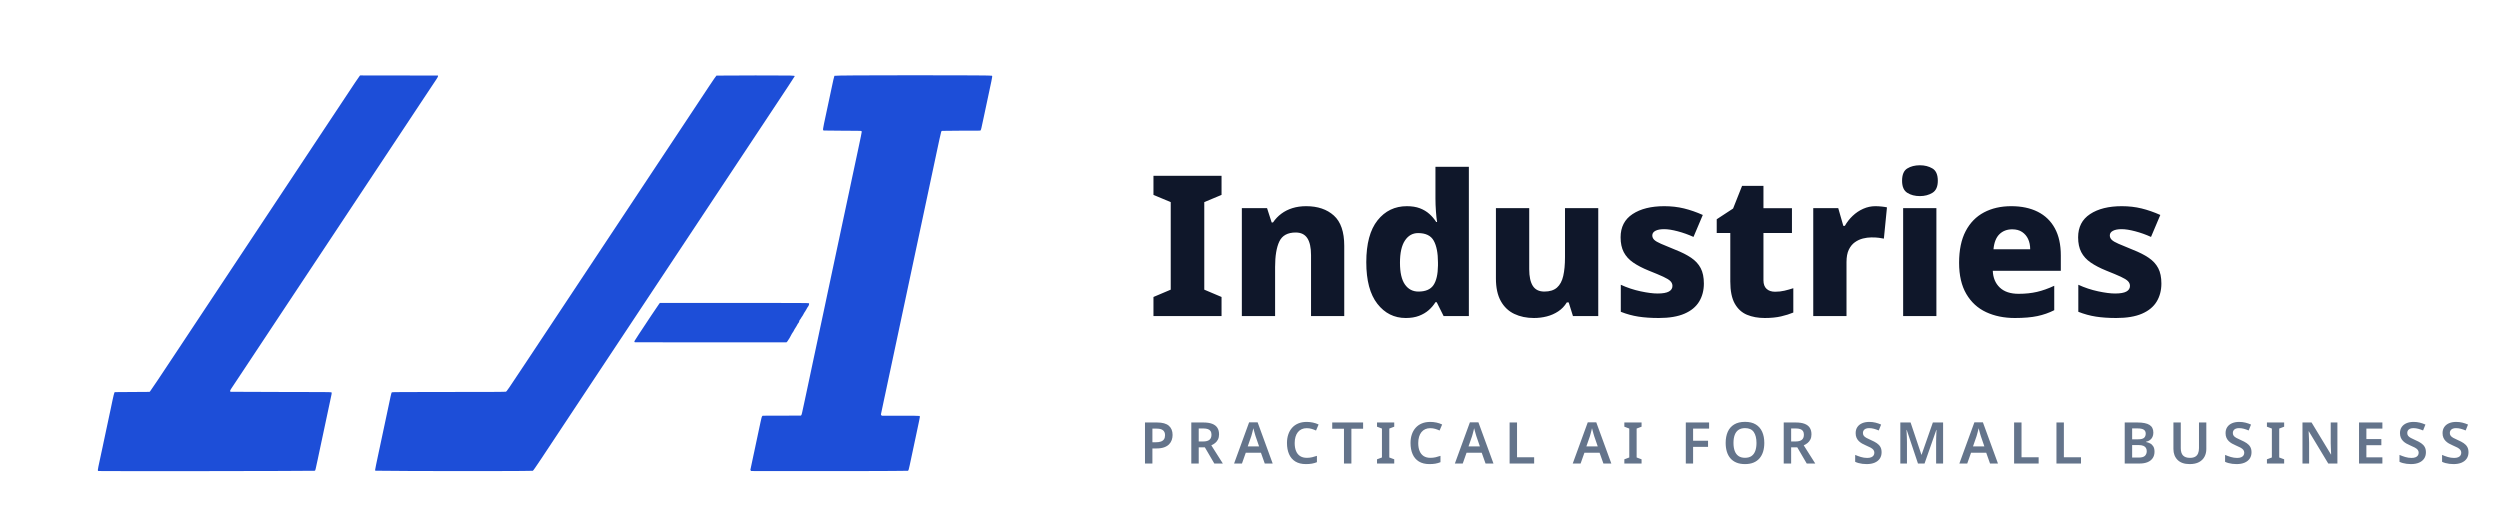
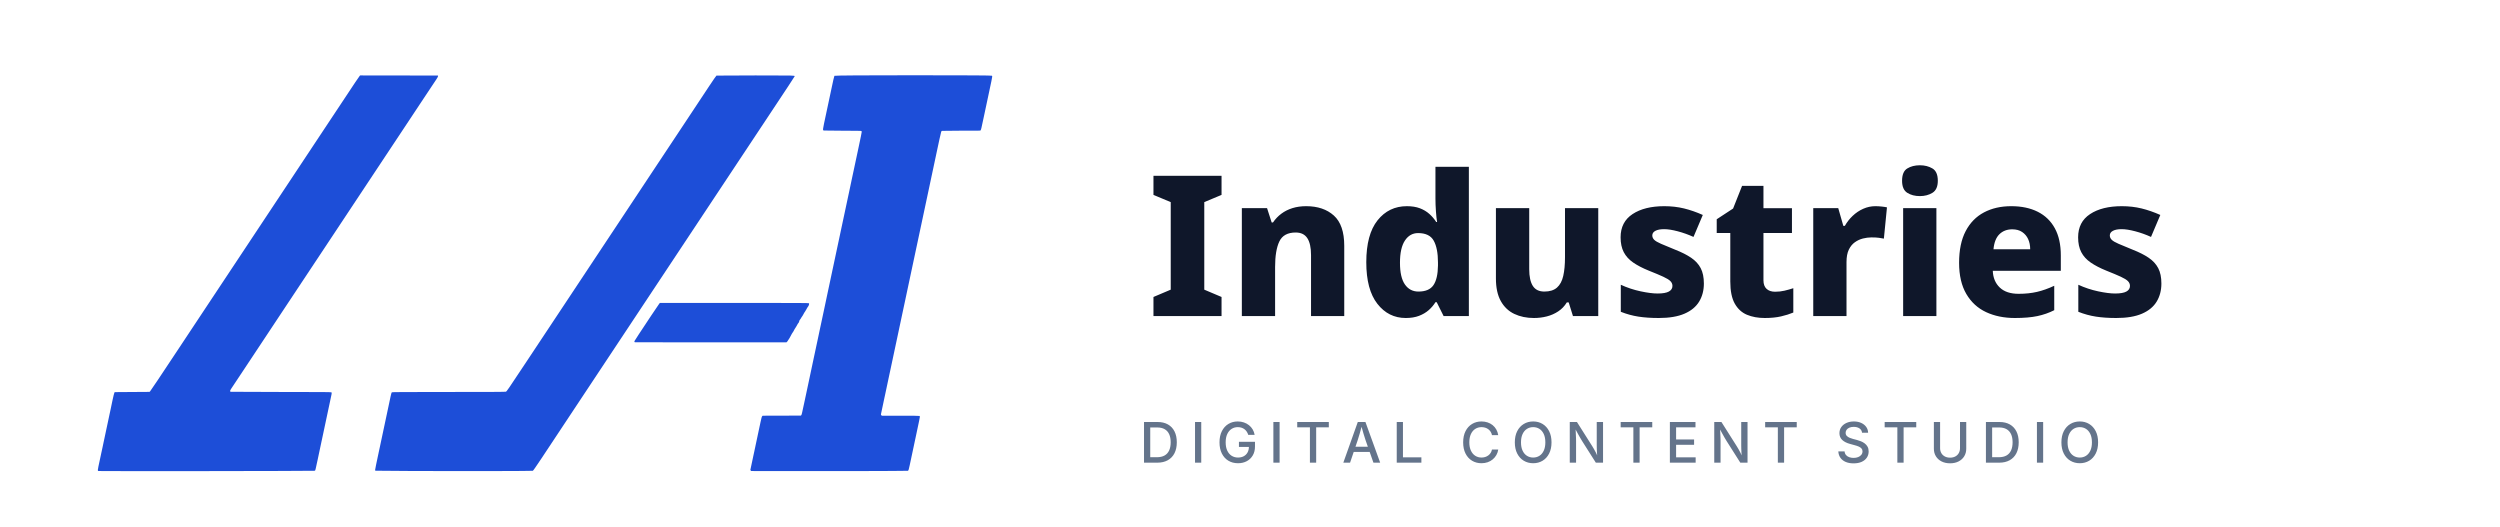
<svg xmlns="http://www.w3.org/2000/svg" viewBox="0 0 10438 2200" width="1305" height="275">
  <path fill="#1d4ed8" transform="translate(-495.5,-36)" d="M905.2,2003.0C902.3,2001.8 902.3,1998.8 905.5,1984.1C908.0,1972.6 909.9,1964.0 914.0,1944.5C915.1,1939.0 916.5,1932.6 917.0,1930.3C917.6,1928.0 919.8,1917.4 922.1,1906.8C924.3,1896.2 927.2,1882.3 928.6,1876.0C930.0,1869.7 931.5,1862.5 932.0,1860.0C932.5,1857.5 934.1,1850.1 935.5,1843.5C936.9,1836.9 940.7,1818.9 944.0,1803.5C947.3,1788.1 951.1,1770.1 952.5,1763.5C953.9,1756.9 955.7,1748.6 956.5,1745.0C957.2,1741.4 960.6,1725.2 964.0,1709.0C967.4,1692.8 971.0,1678.2 971.9,1676.5L973.6,1673.5L1046.2,1673.0L1118.8,1672.5L1121.1,1670.5C1123.1,1668.7 1162.7,1609.5 1239.5,1493.5C1252.2,1474.2 1277.4,1436.2 1295.5,1409.0C1313.5,1381.8 1340.1,1341.7 1354.5,1320.0C1368.9,1298.3 1398.6,1253.5 1420.5,1220.5C1458.5,1163.3 1484.9,1123.4 1543.5,1035.0C1586.3,970.5 1628.2,907.2 1669.5,845.0C1690.9,812.8 1720.1,768.7 1734.5,747.0C1748.9,725.3 1774.1,687.2 1790.5,662.5C1806.9,637.8 1831.2,601.1 1844.5,581.0C1857.8,560.9 1889.3,513.5 1914.5,475.5C1939.7,437.6 1968.1,394.8 1977.5,380.5C1987.0,366.2 1995.6,353.7 1996.7,352.7L1998.7,351.0L2161.1,351.2L2323.5,351.5L2323.8,353.8C2324.0,355.2 2321.8,359.6 2317.4,366.3C2313.7,371.9 2288.8,409.4 2262.1,449.5C2235.5,489.6 2205.0,535.5 2194.5,551.5C2183.9,567.5 2157.8,606.8 2136.5,639.0C2115.2,671.2 2088.2,711.9 2076.5,729.5C2064.9,747.1 2037.4,788.5 2015.5,821.5C1993.6,854.5 1962.8,900.9 1947.2,924.5C1931.5,948.1 1904.9,988.2 1888.2,1013.5C1871.4,1038.8 1846.3,1076.6 1832.5,1097.5C1818.7,1118.4 1788.5,1163.8 1765.5,1198.5C1742.5,1233.2 1712.3,1278.6 1698.5,1299.5C1684.7,1320.4 1659.0,1359.1 1641.5,1385.5C1624.0,1411.9 1600.1,1447.9 1588.5,1465.5C1576.9,1483.1 1544.6,1531.7 1516.9,1573.5C1489.1,1615.3 1463.8,1653.4 1460.6,1658.3C1454.4,1667.8 1453.8,1670.9 1458.0,1672.1C1459.4,1672.5 1554.4,1672.8 1669.1,1672.9C1856.5,1673.0 1877.9,1673.2 1879.0,1674.6C1880.5,1676.3 1880.0,1679.7 1872.0,1716.0C1870.9,1721.2 1867.3,1738.1 1864.0,1753.5C1860.7,1768.9 1856.9,1786.9 1855.5,1793.5C1854.1,1800.1 1852.5,1807.5 1852.0,1810.0C1851.5,1812.5 1850.0,1819.7 1848.6,1826.0C1847.3,1832.3 1843.7,1849.2 1840.6,1863.5C1837.6,1877.8 1833.9,1894.9 1832.5,1901.5C1831.1,1908.1 1826.1,1931.5 1821.5,1953.5C1811.7,1999.9 1811.5,2000.7 1809.2,2001.9C1806.9,2003.1 908.2,2004.2 905.2,2003.0ZM2227.5,2003.0C2137.3,2002.7 2062.9,2002.1 2062.2,2001.7C2061.6,2001.2 2061.0,1999.7 2061.0,1998.3C2061.0,1996.1 2066.2,1970.6 2076.5,1922.5C2077.9,1915.9 2079.7,1907.6 2080.5,1904.0C2081.2,1900.4 2084.6,1884.5 2088.0,1868.5C2094.2,1839.2 2094.9,1836.0 2099.5,1814.5C2100.9,1807.9 2104.7,1789.9 2108.0,1774.5C2111.3,1759.1 2115.1,1741.1 2116.5,1734.5C2120.6,1715.3 2121.6,1710.5 2125.4,1692.5C2127.9,1681.0 2129.6,1675.1 2130.7,1674.2C2132.0,1673.3 2181.1,1673.0 2367.9,1672.9C2547.7,1672.9 2604.3,1672.6 2607.0,1671.7C2610.8,1670.4 2612.6,1667.7 2698.6,1538.0C2717.4,1509.7 2753.8,1454.8 2779.5,1416.0C2805.3,1377.2 2836.8,1329.8 2849.5,1310.5C2903.2,1229.5 2946.8,1163.6 3034.5,1031.5C3068.5,980.3 3089.9,948.0 3151.2,855.5C3165.7,833.5 3193.3,791.9 3212.5,763.0C3304.2,624.8 3319.9,601.1 3341.5,568.5C3354.2,549.2 3379.4,511.2 3397.5,484.0C3415.6,456.8 3442.6,416.0 3457.5,393.4C3472.5,370.8 3485.5,352.0 3486.5,351.7C3487.4,351.3 3560.7,351.0 3649.4,351.0C3814.4,351.0 3813.0,351.0 3813.0,354.6C3813.0,355.2 3801.7,372.8 3787.8,393.6C3774.0,414.5 3754.5,443.9 3744.5,459.0C3734.5,474.1 3709.3,512.1 3688.5,543.5C3667.7,574.9 3638.0,619.6 3622.5,643.0C3607.0,666.4 3577.8,710.5 3557.5,741.0C3537.2,771.5 3509.8,812.9 3496.5,833.0C3470.5,872.2 3429.6,933.9 3375.5,1015.5C3335.1,1076.3 3289.1,1145.8 3250.5,1204.0C3193.1,1290.6 3164.5,1333.8 3130.5,1385.0C3048.7,1508.3 3023.3,1546.6 2999.5,1582.5C2958.4,1644.5 2917.6,1706.0 2879.5,1763.5C2840.7,1821.9 2805.8,1874.6 2754.7,1951.8C2731.5,1986.7 2721.3,2001.3 2719.6,2002.0C2716.5,2003.1 2453.0,2003.7 2227.5,2003.0ZM3712.3,2003.3L3631.0,2003.0L3629.5,2000.7L3628.0,1998.4L3633.0,1974.9C3635.7,1962.0 3639.1,1946.1 3640.5,1939.5C3641.9,1932.9 3643.7,1924.6 3644.5,1921.0C3645.2,1917.4 3648.6,1901.7 3651.9,1886.0C3655.2,1870.3 3659.1,1852.1 3660.5,1845.5C3664.6,1826.5 3665.6,1821.9 3670.5,1798.5C3674.0,1782.0 3675.7,1775.9 3677.2,1774.3L3679.3,1772.0L3759.1,1771.8L3838.9,1771.5L3840.6,1769.8C3842.2,1768.2 3843.8,1761.8 3851.4,1725.5C3852.3,1721.7 3854.1,1713.1 3855.5,1706.5C3856.9,1699.9 3859.9,1686.0 3862.1,1675.5C3864.3,1665.0 3867.2,1651.3 3868.6,1645.0C3870.0,1638.7 3871.5,1631.5 3872.0,1629.0C3872.5,1626.5 3874.1,1619.1 3875.5,1612.5C3878.9,1596.5 3889.8,1545.3 3891.6,1536.5C3892.4,1532.7 3893.7,1526.6 3894.5,1523.0C3895.8,1517.3 3900.7,1494.2 3908.6,1457.0C3910.0,1450.7 3911.7,1442.3 3912.5,1438.5C3913.3,1434.7 3915.1,1426.1 3916.5,1419.5C3920.0,1403.0 3921.2,1397.4 3925.9,1375.5C3928.1,1365.0 3931.1,1351.1 3932.5,1344.5C3933.9,1337.9 3935.9,1328.5 3937.0,1323.5C3938.0,1318.5 3941.4,1302.6 3944.5,1288.0C3947.6,1273.4 3951.0,1257.5 3952.0,1252.5C3953.1,1247.5 3955.1,1238.1 3956.5,1231.5C3959.9,1215.8 3969.6,1170.0 3972.0,1158.5C3973.1,1153.5 3975.1,1144.1 3976.5,1137.5C3979.9,1121.8 3989.6,1076.0 3992.0,1064.5C3993.1,1059.5 3995.1,1050.1 3996.5,1043.5C3999.9,1027.8 4009.6,982.0 4012.0,970.5C4013.1,965.5 4015.1,956.1 4016.5,949.5C4017.9,942.9 4022.4,921.8 4026.5,902.5C4033.1,871.3 4035.4,860.5 4040.5,837.0C4044.1,820.1 4050.3,790.6 4052.0,782.5C4053.1,777.5 4055.1,768.1 4056.5,761.5C4057.9,754.9 4061.6,737.8 4064.6,723.5C4067.7,709.2 4071.3,692.3 4072.6,686.0C4074.0,679.7 4075.5,672.5 4076.0,670.0C4076.5,667.5 4078.1,660.1 4079.5,653.5C4088.2,612.8 4093.0,589.5 4093.0,587.1C4093.0,585.6 4092.5,583.9 4091.8,583.2C4090.9,582.3 4072.2,582.0 4014.6,581.9C3972.7,581.8 3937.2,581.5 3935.6,581.1C3929.3,579.8 3928.9,583.5 3944.8,509.0C3946.0,503.8 3950.3,483.5 3954.4,464.0C3958.5,444.5 3963.1,423.1 3964.5,416.5C3965.9,409.9 3967.5,402.5 3968.0,400.0C3971.8,380.7 3978.2,353.4 3979.0,352.6C3980.5,351.1 4107.9,350.3 4309.0,350.3C4543.8,350.4 4635.2,350.9 4636.7,352.2C4637.4,352.8 4638.0,354.5 4638.0,356.1C4638.0,358.6 4633.4,381.4 4624.5,422.5C4623.1,429.1 4618.6,450.2 4614.5,469.5C4610.4,488.8 4605.9,509.9 4604.5,516.5C4603.1,523.1 4601.1,532.5 4600.0,537.5C4593.1,570.6 4591.5,577.4 4589.9,579.4L4588.2,581.5L4509.3,581.7C4466.0,581.9 4429.6,582.2 4428.4,582.5C4427.3,582.7 4425.8,584.2 4425.1,585.6C4424.5,587.1 4421.2,600.9 4417.9,616.4C4414.7,631.9 4411.6,646.3 4411.0,648.5C4410.5,650.7 4406.7,668.5 4402.6,688.0C4398.5,707.5 4393.9,728.9 4392.5,735.5C4391.1,742.1 4386.6,763.2 4382.5,782.5C4378.4,801.8 4373.8,823.8 4372.1,831.5C4370.5,839.2 4365.9,860.6 4362.0,879.0C4358.1,897.4 4353.6,918.6 4352.0,926.0C4350.4,933.4 4345.9,954.6 4342.0,973.0C4338.1,991.4 4333.6,1012.6 4332.0,1020.0C4330.4,1027.4 4325.9,1048.6 4322.0,1067.0C4318.1,1085.4 4313.6,1106.6 4312.0,1114.0C4310.4,1121.4 4305.9,1142.6 4302.0,1161.0C4298.1,1179.4 4293.6,1200.6 4292.0,1208.0C4289.3,1220.7 4277.1,1277.8 4273.0,1297.5C4271.9,1302.5 4269.9,1311.9 4268.5,1318.5C4267.1,1325.1 4263.5,1342.0 4260.5,1356.0C4257.5,1370.0 4253.7,1388.0 4252.0,1396.0C4250.3,1404.0 4245.6,1426.2 4241.5,1445.5C4237.4,1464.8 4232.9,1485.9 4231.5,1492.5C4230.1,1499.1 4225.6,1520.2 4221.5,1539.5C4217.4,1558.8 4212.9,1579.9 4211.5,1586.5C4210.1,1593.1 4208.3,1601.4 4207.5,1605.0C4206.8,1608.6 4203.4,1624.3 4200.1,1640.0C4196.8,1655.7 4192.9,1673.9 4191.5,1680.5C4190.1,1687.1 4188.3,1695.4 4187.5,1699.0C4186.8,1702.6 4183.4,1718.5 4180.0,1734.5C4176.7,1750.5 4173.7,1764.5 4173.4,1765.7C4173.0,1767.1 4173.6,1768.6 4174.9,1769.9L4177.0,1772.0L4254.6,1772.0C4306.1,1772.0 4332.8,1772.3 4334.1,1773.0C4335.1,1773.6 4336.0,1775.1 4336.0,1776.4C4336.0,1778.3 4331.5,1800.4 4320.0,1854.0C4318.4,1861.4 4313.9,1882.6 4310.0,1901.0C4306.1,1919.4 4301.5,1940.8 4299.9,1948.5C4298.2,1956.2 4295.3,1969.9 4293.4,1979.0C4289.5,1997.5 4288.5,2000.7 4285.9,2002.0C4284.0,2003.0 3866.7,2004.0 3712.3,2003.3ZM3146.0,1465.3C3143.7,1464.4 3143.1,1462.9 3144.1,1460.3C3144.6,1458.9 3152.8,1446.1 3162.4,1431.7C3171.9,1417.3 3194.4,1383.2 3212.5,1356.0C3230.5,1328.8 3246.4,1305.3 3247.8,1303.8L3250.4,1301.0L3561.1,1301.0C3828.8,1301.0 3871.9,1301.2 3872.9,1302.4C3874.6,1304.5 3871.9,1313.3 3868.2,1317.4C3866.7,1319.2 3863.9,1323.7 3862.1,1327.6C3860.2,1331.4 3857.5,1335.9 3856.1,1337.6C3854.6,1339.2 3851.9,1343.7 3850.0,1347.6C3848.2,1351.4 3845.2,1356.3 3843.4,1358.4C3841.5,1360.6 3840.0,1362.9 3840.0,1363.6C3840.0,1364.4 3838.7,1366.4 3837.1,1368.2C3833.6,1372.3 3832.4,1374.6 3831.6,1379.1C3831.3,1381.1 3829.9,1383.7 3828.6,1384.9C3827.3,1386.1 3824.5,1390.6 3822.5,1394.8C3820.4,1399.0 3817.5,1403.9 3816.0,1405.6C3814.6,1407.2 3811.9,1411.7 3810.1,1415.6C3808.3,1419.4 3805.7,1423.6 3804.4,1425.0C3803.2,1426.4 3799.5,1432.7 3796.4,1439.0C3793.2,1445.3 3789.2,1452.3 3787.3,1454.4C3785.5,1456.6 3784.0,1458.9 3784.0,1459.5C3784.0,1460.1 3782.8,1461.7 3781.4,1463.1L3778.8,1465.5L3463.2,1465.7C3289.6,1465.8 3146.8,1465.6 3146.0,1465.3Z" />
  <path fill="#0f172a" transform="translate(-1259,0)" d="M6359.163 1319.76H6074.877V1240.158L6146.974 1209.628V844.033L6074.877 813.882V734.28H6359.163V813.882L6287.066 844.033V1209.628L6359.163 1240.158ZM6712.497 861.028Q6784.739 861.028 6828.158 900.096Q6871.577 939.163 6871.577 1026.541V1319.76H6732.868V1065.059Q6732.868 1018.237 6717.385 994.588Q6701.902 970.939 6668.8 970.939Q6618.492 970.939 6600.653 1008.099Q6582.814 1045.259 6582.814 1115.12V1319.76H6443.932V869.228H6549.24L6568.521 929.088H6573.917Q6588.677 907.423 6609.111 892.253Q6629.546 877.083 6655.462 869.055Q6681.378 861.028 6712.497 861.028ZM7128.452 1327.96Q7056.169 1327.96 7009.884 1268.703Q6963.599 1209.446 6963.599 1094.99Q6963.599 979.239 7010.618 920.133Q7057.637 861.028 7133.159 861.028Q7164.36 861.028 7187.189 869.638Q7210.018 878.248 7226.934 893.332Q7243.851 908.415 7255.675 927.103H7259.3Q7256.536 911.261 7254.486 882.902Q7252.436 854.542 7252.436 829.286V696.56H7391.966V1319.76H7286.458L7257.66 1262.016H7252.436Q7241.26 1280.228 7224.343 1295.074Q7207.426 1309.92 7183.864 1318.94Q7160.301 1327.96 7128.452 1327.96ZM7181.39 1217.573Q7225.827 1217.573 7244.076 1190.779Q7262.325 1163.985 7262.973 1108.93V1096.458Q7262.973 1037.13 7245.306 1005.244Q7227.639 973.358 7179.922 973.358Q7145.67 973.358 7124.981 1004.465Q7104.293 1035.572 7104.293 1097.278Q7104.293 1158.508 7124.981 1188.04Q7145.67 1217.573 7181.39 1217.573ZM7932.313 869.228V1319.76H7826.632L7808.847 1262.836H7801.032Q7787.092 1285.796 7765.276 1300.232Q7743.46 1314.668 7717.544 1321.314Q7691.628 1327.96 7663.575 1327.96Q7617.573 1327.96 7581.579 1310.826Q7545.586 1293.692 7525.278 1257.137Q7504.971 1220.581 7504.971 1162.878V869.228H7644.025V1124.273Q7644.025 1170.275 7659.06 1193.924Q7674.095 1217.573 7707.272 1217.573Q7740.926 1217.573 7759.823 1201.066Q7778.72 1184.56 7786.075 1152.452Q7793.431 1120.345 7793.431 1074.04V869.228ZM8373.375 1184.149Q8373.375 1226.789 8353.674 1259.375Q8333.974 1291.962 8292.346 1309.961Q8250.719 1327.96 8184.939 1327.96Q8137.076 1327.96 8099.979 1322.199Q8062.882 1316.439 8026.45 1302.023V1189.135Q8066.293 1207.438 8109.11 1216.564Q8151.926 1225.691 8180.101 1225.691Q8212.369 1225.691 8227.252 1217.454Q8242.135 1209.217 8242.135 1193.948Q8242.135 1182.73 8233.763 1174.144Q8225.391 1165.559 8203.964 1155.678Q8182.538 1145.797 8142.964 1130.045Q8104.211 1114.292 8078.082 1096.273Q8051.952 1078.253 8038.791 1053.026Q8025.63 1027.799 8025.63 991.071Q8025.63 926.89 8075.674 893.959Q8125.719 861.028 8207.94 861.028Q8252.007 861.028 8290.42 870.437Q8328.832 879.847 8368.889 897.673L8330.038 989.406Q8297.623 974.687 8264.045 965.839Q8230.466 956.991 8207.555 956.991Q8184.004 956.991 8170.998 963.892Q8157.993 970.792 8157.993 983.084Q8157.993 993.351 8165.738 1001.203Q8173.483 1009.054 8194.282 1018.029Q8215.081 1027.004 8253.662 1042.757Q8293.539 1058.337 8320.144 1076.356Q8346.749 1094.375 8360.062 1119.689Q8373.375 1145.002 8373.375 1184.149ZM8670.555 1218.27Q8691.433 1218.27 8709.725 1213.981Q8728.018 1209.692 8746.878 1203.573V1305.189Q8724.549 1314.525 8695.628 1321.242Q8666.707 1327.96 8627.726 1327.96Q8585.654 1327.96 8553.327 1314.462Q8521 1300.963 8502.361 1267.816Q8483.722 1234.669 8483.722 1175.377V972.962H8427.015V915.626L8495.391 870.842L8532.921 776.163H8622.174V869.391H8741.201V972.962H8622.174V1170.458Q8622.174 1194.364 8635.231 1206.317Q8648.288 1218.27 8670.555 1218.27ZM9089.546 861.028Q9102.494 861.028 9116.52 862.582Q9130.546 864.135 9137.967 865.948L9125.06 996.498Q9116.344 994.686 9104.281 993.046Q9092.219 991.406 9072.966 991.406Q9055.967 991.406 9037.865 995.912Q9019.764 1000.418 9003.991 1011.591Q8988.218 1022.763 8978.616 1042.698Q8969.014 1062.632 8969.014 1094.309V1319.76H8830.132V869.228H8934.517L8955.673 943.11H8962.191Q8974.836 920.453 8994.516 901.659Q9014.196 882.864 9038.644 871.946Q9063.093 861.028 9089.546 861.028ZM9344.401 869.228V1319.76H9205.52V869.228ZM9275.457 690.157Q9305.46 690.157 9327.887 703.494Q9350.314 716.831 9350.314 754.862Q9350.314 791.426 9327.887 805.173Q9305.46 818.92 9275.457 818.92Q9244.461 818.92 9222.768 805.173Q9201.075 791.426 9201.075 754.862Q9201.075 716.831 9222.768 703.494Q9244.461 690.157 9275.457 690.157ZM9656.839 861.028Q9721.192 861.028 9767.612 884.332Q9814.032 907.637 9839.001 953.298Q9863.97 998.96 9863.97 1066.593V1130.782H9579.873Q9581.513 1174.309 9608.934 1200.627Q9636.355 1226.945 9687.703 1226.945Q9730.171 1226.945 9764.829 1218.831Q9799.486 1210.718 9836.517 1193.366V1295.373Q9803.545 1312.077 9765.886 1320.018Q9728.228 1327.96 9672.116 1327.96Q9604.613 1327.96 9552.109 1303.512Q9499.604 1279.063 9469.392 1227.662Q9439.179 1176.26 9439.179 1097.45Q9439.179 1017.517 9466.608 965.209Q9494.037 912.901 9543.089 886.964Q9592.141 861.028 9656.839 861.028ZM9661.201 957.639Q9628.327 957.639 9607.466 978.217Q9586.605 998.796 9582.808 1040.993H9736.06Q9736.06 1016.877 9727.495 998.389Q9718.93 979.902 9702.362 968.771Q9685.793 957.639 9661.201 957.639ZM10283.975 1184.149Q10283.975 1226.789 10264.274 1259.375Q10244.574 1291.962 10202.946 1309.961Q10161.319 1327.96 10095.539 1327.96Q10047.676 1327.96 10010.579 1322.199Q9973.482 1316.439 9937.05 1302.023V1189.135Q9976.893 1207.438 10019.71 1216.564Q10062.526 1225.691 10090.701 1225.691Q10122.969 1225.691 10137.852 1217.454Q10152.735 1209.217 10152.735 1193.948Q10152.735 1182.73 10144.363 1174.144Q10135.991 1165.559 10114.564 1155.678Q10093.138 1145.797 10053.564 1130.045Q10014.811 1114.292 9988.682 1096.273Q9962.552 1078.253 9949.391 1053.026Q9936.23 1027.799 9936.23 991.071Q9936.23 926.89 9986.274 893.959Q10036.319 861.028 10118.54 861.028Q10162.607 861.028 10201.02 870.437Q10239.432 879.847 10279.489 897.673L10240.638 989.406Q10208.223 974.687 10174.645 965.839Q10141.066 956.991 10118.155 956.991Q10094.604 956.991 10081.598 963.892Q10068.593 970.792 10068.593 983.084Q10068.593 993.351 10076.338 1001.203Q10084.083 1009.054 10104.882 1018.029Q10125.681 1027.004 10164.262 1042.757Q10204.139 1058.337 10230.744 1076.356Q10257.349 1094.375 10270.662 1119.689Q10283.975 1145.002 10283.975 1184.149Z" />
-   <path fill="#64748b" d="M4831.106 1764.288Q4864.341 1764.288 4880.02 1777.853Q4895.699 1791.418 4895.699 1816.238Q4895.699 1827.254 4892.265 1837.339Q4888.83 1847.424 4881.047 1855.423Q4873.264 1863.422 4860.338 1868.045Q4847.411 1872.667 4828.576 1872.667H4811.45V1935.648H4780.456V1764.288ZM4829.55 1789.973H4811.45V1846.891H4825.629Q4838.027 1846.891 4846.684 1843.958Q4855.341 1841.026 4859.8 1834.486Q4864.259 1827.946 4864.259 1817.29Q4864.259 1803.922 4855.888 1796.947Q4847.517 1789.973 4829.55 1789.973ZM5024.534 1764.288Q5046.623 1764.288 5061.062 1769.825Q5075.5 1775.362 5082.631 1786.298Q5089.761 1797.235 5089.761 1813.738Q5089.761 1826.141 5085.314 1835.078Q5080.867 1844.016 5073.568 1849.918Q5066.27 1855.819 5057.447 1859.669L5105.582 1935.648H5069.985L5030.471 1868.04H5004.873V1935.648H4973.879V1764.288ZM5023.516 1789.21H5004.873V1843.507H5024.078Q5041.036 1843.507 5049.587 1836.595Q5058.138 1829.683 5058.138 1815.154Q5058.138 1806.062 5054.474 1800.391Q5050.809 1794.72 5043.148 1791.965Q5035.487 1789.21 5023.516 1789.21ZM5280.631 1935.648 5264.642 1890.543H5201.373L5185.442 1935.648H5152.567L5215.331 1763.568H5250.823L5313.712 1935.648ZM5242.245 1821.418Q5241.343 1818.495 5239.48 1812.132Q5237.618 1805.77 5235.83 1798.956Q5234.042 1792.142 5232.991 1788.168Q5231.882 1793.333 5230.288 1799.666Q5228.695 1806 5227.101 1811.722Q5225.508 1817.443 5224.365 1821.418L5209.485 1864.229H5256.976ZM5455.66 1788.053Q5444.078 1788.053 5434.771 1792.277Q5425.464 1796.501 5418.969 1804.589Q5412.475 1812.677 5409.033 1824.194Q5405.592 1835.712 5405.592 1850.242Q5405.592 1869.446 5411.234 1883.314Q5416.876 1897.181 5428.178 1904.532Q5439.48 1911.883 5456.515 1911.883Q5467.795 1911.883 5478.103 1909.507Q5488.411 1907.131 5498.467 1903.613V1930.085Q5488.228 1934.232 5477.39 1936.14Q5466.552 1938.048 5452.665 1938.048Q5425.867 1938.048 5408.256 1927.157Q5390.644 1916.266 5382.021 1896.391Q5373.398 1876.517 5373.398 1850.002Q5373.398 1830.562 5378.798 1814.436Q5384.198 1798.31 5394.684 1786.505Q5405.169 1774.699 5420.575 1768.294Q5435.98 1761.888 5455.992 1761.888Q5468.918 1761.888 5481.705 1764.619Q5494.492 1767.35 5505.46 1772.698L5494.723 1797.869Q5486.256 1793.904 5476.581 1790.978Q5466.907 1788.053 5455.66 1788.053ZM5642.426 1935.648H5611.432V1790.453H5562.381V1764.288H5691.329V1790.453H5642.426ZM5821.338 1935.648H5749.401V1918.085L5770.009 1910.385V1789.642L5749.401 1781.851V1764.288H5821.338V1781.851L5800.729 1789.642V1910.385L5821.338 1918.085ZM5971.61 1788.053Q5960.028 1788.053 5950.721 1792.277Q5941.414 1796.501 5934.919 1804.589Q5928.425 1812.677 5924.983 1824.194Q5921.542 1835.712 5921.542 1850.242Q5921.542 1869.446 5927.184 1883.314Q5932.826 1897.181 5944.128 1904.532Q5955.43 1911.883 5972.465 1911.883Q5983.745 1911.883 5994.053 1909.507Q6004.361 1907.131 6014.417 1903.613V1930.085Q6004.178 1934.232 5993.34 1936.14Q5982.502 1938.048 5968.615 1938.048Q5941.817 1938.048 5924.206 1927.157Q5906.594 1916.266 5897.971 1896.391Q5889.348 1876.517 5889.348 1850.002Q5889.348 1830.562 5894.748 1814.436Q5900.148 1798.31 5910.634 1786.505Q5921.119 1774.699 5936.525 1768.294Q5951.93 1761.888 5971.942 1761.888Q5984.868 1761.888 5997.655 1764.619Q6010.442 1767.35 6021.41 1772.698L6010.673 1797.869Q6002.206 1793.904 5992.531 1790.978Q5982.857 1788.053 5971.61 1788.053ZM6202.627 1935.648 6186.639 1890.543H6123.37L6107.439 1935.648H6074.563L6137.328 1763.568H6172.819L6235.709 1935.648ZM6164.242 1821.418Q6163.339 1818.495 6161.477 1812.132Q6159.615 1805.77 6157.827 1798.956Q6156.039 1792.142 6154.987 1788.168Q6153.879 1793.333 6152.285 1799.666Q6150.691 1806 6149.098 1811.722Q6147.504 1817.443 6146.362 1821.418L6131.482 1864.229H6178.973ZM6303.123 1935.648V1764.288H6334.116V1909.517H6405.622V1935.648ZM6694.817 1935.648 6678.829 1890.543H6615.56L6599.629 1935.648H6566.753L6629.518 1763.568H6665.009L6727.899 1935.648ZM6656.432 1821.418Q6655.529 1818.495 6653.667 1812.132Q6651.805 1805.77 6650.017 1798.956Q6648.229 1792.142 6647.177 1788.168Q6646.069 1793.333 6644.475 1799.666Q6642.881 1806 6641.288 1811.722Q6639.694 1817.443 6638.552 1821.418L6623.672 1864.229H6671.163ZM6854.198 1935.648H6782.261V1918.085L6802.869 1910.385V1789.642L6782.261 1781.851V1764.288H6854.198V1781.851L6833.589 1789.642V1910.385L6854.198 1918.085ZM7069.358 1935.648H7038.937V1764.288H7136.192V1789.976H7069.358V1840.38H7131.781V1866.068H7069.358ZM7366.727 1849.728Q7366.727 1869.648 7361.778 1885.848Q7356.829 1902.048 7346.823 1913.808Q7336.818 1925.568 7321.693 1931.808Q7306.568 1938.048 7286.125 1938.048Q7265.418 1938.048 7250.219 1931.734Q7235.019 1925.419 7225.043 1913.734Q7215.066 1902.048 7210.22 1885.774Q7205.375 1869.499 7205.375 1849.488Q7205.375 1822.997 7214.106 1803.271Q7222.837 1783.546 7240.796 1772.597Q7258.755 1761.648 7286.365 1761.648Q7313.413 1761.648 7331.252 1772.568Q7349.092 1783.488 7357.909 1803.288Q7366.727 1823.088 7366.727 1849.728ZM7238.024 1849.728Q7238.024 1868.957 7243.067 1882.87Q7248.109 1896.782 7258.84 1904.27Q7269.57 1911.758 7286.125 1911.758Q7303.011 1911.758 7313.547 1904.27Q7324.083 1896.782 7329.08 1882.87Q7334.077 1868.957 7334.077 1849.728Q7334.077 1820.794 7322.826 1804.303Q7311.575 1787.813 7286.365 1787.813Q7269.57 1787.813 7258.84 1795.272Q7248.109 1802.731 7243.067 1816.57Q7238.024 1830.408 7238.024 1849.728ZM7498.46 1764.288Q7520.55 1764.288 7534.988 1769.825Q7549.427 1775.362 7556.557 1786.298Q7563.688 1797.235 7563.688 1813.738Q7563.688 1826.141 7559.24 1835.078Q7554.793 1844.016 7547.495 1849.918Q7540.196 1855.819 7531.374 1859.669L7579.508 1935.648H7543.912L7504.398 1868.04H7478.8V1935.648H7447.806V1764.288ZM7497.443 1789.21H7478.8V1843.507H7498.004Q7514.963 1843.507 7523.514 1836.595Q7532.065 1829.683 7532.065 1815.154Q7532.065 1806.062 7528.4 1800.391Q7524.736 1794.72 7517.075 1791.965Q7509.414 1789.21 7497.443 1789.21ZM7856.542 1888.761Q7856.542 1903.972 7849.102 1915.026Q7841.662 1926.079 7827.713 1932.064Q7813.763 1938.048 7794.146 1938.048Q7784.995 1938.048 7776.384 1936.938Q7767.774 1935.829 7760.2 1933.73Q7752.626 1931.631 7746.209 1928.542V1899.679Q7757.092 1904.416 7770.081 1908.359Q7783.071 1912.301 7796.302 1912.301Q7806.63 1912.301 7813.252 1909.539Q7819.873 1906.777 7823.072 1901.883Q7826.27 1896.988 7826.27 1890.532Q7826.27 1883.328 7822.147 1878.316Q7818.024 1873.303 7810.086 1868.981Q7802.149 1864.659 7790.286 1859.737Q7782.386 1856.405 7774.929 1852.173Q7767.471 1847.942 7761.428 1842.017Q7755.384 1836.091 7751.802 1827.963Q7748.22 1819.834 7748.22 1808.708Q7748.22 1793.981 7755.254 1783.514Q7762.289 1773.046 7775.098 1767.467Q7787.906 1761.888 7805.033 1761.888Q7818.744 1761.888 7830.729 1764.827Q7842.713 1767.766 7854.555 1772.983L7844.696 1797.593Q7834.022 1793.155 7824.254 1790.515Q7814.487 1787.875 7804.104 1787.875Q7795.846 1787.875 7790.141 1790.397Q7784.436 1792.919 7781.509 1797.438Q7778.582 1801.956 7778.582 1808.051Q7778.582 1815.046 7782.182 1819.834Q7785.782 1824.622 7793.344 1828.734Q7800.906 1832.845 7812.882 1838.125Q7826.806 1844.094 7836.498 1850.678Q7846.191 1857.262 7851.367 1866.292Q7856.542 1875.321 7856.542 1888.761ZM8008.43 1935.648 7961.449 1795.276H7960.489Q7960.82 1800.076 7961.254 1808.862Q7961.689 1817.647 7962.079 1827.753Q7962.468 1837.858 7962.468 1846.829V1935.648H7934.773V1764.288H7977.608L8022.783 1898.857H8023.593L8070.625 1764.288H8113.369V1935.648H8084.234V1845.389Q8084.234 1837.138 8084.549 1827.438Q8084.864 1817.738 8085.269 1809.072Q8085.674 1800.406 8085.914 1795.516H8084.954L8035.908 1935.648ZM8309.387 1935.648 8293.399 1890.543H8230.13L8214.199 1935.648H8181.323L8244.088 1763.568H8279.579L8342.469 1935.648ZM8271.002 1821.418Q8270.099 1818.495 8268.237 1812.132Q8266.375 1805.77 8264.587 1798.956Q8262.799 1792.142 8261.747 1788.168Q8260.639 1793.333 8259.045 1799.666Q8257.451 1806 8255.858 1811.722Q8254.264 1817.443 8253.122 1821.418L8238.242 1864.229H8285.733ZM8409.883 1935.648V1764.288H8440.876V1909.517H8512.382V1935.648ZM8586.746 1935.648V1764.288H8617.74V1909.517H8689.245V1935.648ZM8924.897 1764.288Q8958.972 1764.288 8975.184 1774.361Q8991.396 1784.434 8991.396 1806.859Q8991.396 1817.395 8987.539 1825.195Q8983.682 1832.995 8976.818 1837.927Q8969.954 1842.859 8960.945 1844.688V1845.888Q8970.286 1847.568 8978.362 1851.946Q8986.438 1856.323 8991.341 1864.586Q8996.244 1872.85 8996.244 1886.381Q8996.244 1901.981 8988.77 1913.038Q8981.297 1924.094 8967.475 1929.871Q8953.653 1935.648 8934.535 1935.648H8871.833V1764.288ZM8927.757 1834.512Q8945.825 1834.512 8952.662 1828.298Q8959.5 1822.085 8959.5 1810.901Q8959.5 1799.477 8951.318 1794.269Q8943.137 1789.061 8925.309 1789.061H8902.826V1834.512ZM8902.826 1858.531V1910.75H8930.455Q8949.151 1910.75 8956.481 1903.284Q8963.81 1895.818 8963.81 1883.88Q8963.81 1876.493 8960.58 1870.776Q8957.349 1865.059 8949.751 1861.795Q8942.153 1858.531 8929.049 1858.531ZM9212.595 1875.168Q9212.595 1892.928 9205.021 1907.208Q9197.447 1921.488 9182.089 1929.768Q9166.731 1938.048 9143.184 1938.048Q9109.918 1938.048 9092.565 1920.648Q9075.212 1903.248 9075.212 1874.688V1764.288H9105.933V1871.521Q9105.933 1892.55 9115.523 1902.276Q9125.113 1912.002 9144.234 1912.002Q9157.591 1912.002 9165.891 1907.334Q9174.191 1902.666 9178.078 1893.528Q9181.965 1884.39 9181.965 1871.281V1764.288H9212.595ZM9401.289 1888.761Q9401.289 1903.972 9393.849 1915.026Q9386.409 1926.079 9372.459 1932.064Q9358.51 1938.048 9338.893 1938.048Q9329.741 1938.048 9321.131 1936.938Q9312.52 1935.829 9304.947 1933.73Q9297.373 1931.631 9290.956 1928.542V1899.679Q9301.838 1904.416 9314.828 1908.359Q9327.817 1912.301 9341.049 1912.301Q9351.377 1912.301 9357.998 1909.539Q9364.62 1906.777 9367.819 1901.883Q9371.017 1896.988 9371.017 1890.532Q9371.017 1883.328 9366.894 1878.316Q9362.771 1873.303 9354.833 1868.981Q9346.895 1864.659 9335.033 1859.737Q9327.133 1856.405 9319.675 1852.173Q9312.217 1847.942 9306.174 1842.017Q9300.131 1836.091 9296.549 1827.963Q9292.966 1819.834 9292.966 1808.708Q9292.966 1793.981 9300.001 1783.514Q9307.036 1773.046 9319.844 1767.467Q9332.653 1761.888 9349.779 1761.888Q9363.491 1761.888 9375.475 1764.827Q9387.459 1767.766 9399.302 1772.983L9389.442 1797.593Q9378.768 1793.155 9369.001 1790.515Q9359.234 1787.875 9348.851 1787.875Q9340.593 1787.875 9334.888 1790.397Q9329.183 1792.919 9326.256 1797.438Q9323.329 1801.956 9323.329 1808.051Q9323.329 1815.046 9326.929 1819.834Q9330.529 1824.622 9338.09 1828.734Q9345.652 1832.845 9357.629 1838.125Q9371.553 1844.094 9381.245 1850.678Q9390.937 1857.262 9396.113 1866.292Q9401.289 1875.321 9401.289 1888.761ZM9537.628 1935.648H9465.691V1918.085L9486.299 1910.385V1789.642L9465.691 1781.851V1764.288H9537.628V1781.851L9517.019 1789.642V1910.385L9537.628 1918.085ZM9760.001 1935.648H9721.793L9640.729 1801.252H9639.769Q9640.249 1808.417 9640.609 1816.351Q9640.969 1824.284 9641.329 1832.58Q9641.689 1840.876 9641.838 1849.307V1935.648H9614.143V1764.288H9652.111L9732.936 1897.755H9733.746Q9733.506 1891.373 9733.221 1883.544Q9732.936 1875.714 9732.576 1867.417Q9732.216 1859.119 9732.066 1851.29V1764.288H9760.001ZM9947.841 1935.648H9850.287V1764.288H9947.841V1789.976H9881.007V1833.628H9943.521V1859.226H9881.007V1909.81H9947.841ZM10129.622 1888.761Q10129.622 1903.972 10122.182 1915.026Q10114.742 1926.079 10100.793 1932.064Q10086.843 1938.048 10067.226 1938.048Q10058.075 1938.048 10049.464 1936.938Q10040.854 1935.829 10033.28 1933.73Q10025.706 1931.631 10019.289 1928.542V1899.679Q10030.172 1904.416 10043.161 1908.359Q10056.151 1912.301 10069.382 1912.301Q10079.71 1912.301 10086.332 1909.539Q10092.953 1906.777 10096.152 1901.883Q10099.35 1896.988 10099.35 1890.532Q10099.35 1883.328 10095.227 1878.316Q10091.104 1873.303 10083.166 1868.981Q10075.229 1864.659 10063.366 1859.737Q10055.466 1856.405 10048.009 1852.173Q10040.551 1847.942 10034.508 1842.017Q10028.464 1836.091 10024.882 1827.963Q10021.3 1819.834 10021.3 1808.708Q10021.3 1793.981 10028.334 1783.514Q10035.369 1773.046 10048.178 1767.467Q10060.986 1761.888 10078.113 1761.888Q10091.824 1761.888 10103.809 1764.827Q10115.793 1767.766 10127.635 1772.983L10117.776 1797.593Q10107.102 1793.155 10097.334 1790.515Q10087.567 1787.875 10077.184 1787.875Q10068.926 1787.875 10063.221 1790.397Q10057.516 1792.919 10054.589 1797.438Q10051.662 1801.956 10051.662 1808.051Q10051.662 1815.046 10055.262 1819.834Q10058.862 1824.622 10066.424 1828.734Q10073.986 1832.845 10085.962 1838.125Q10099.886 1844.094 10109.578 1850.678Q10119.271 1857.262 10124.447 1866.292Q10129.622 1875.321 10129.622 1888.761ZM10307.446 1888.761Q10307.446 1903.972 10300.006 1915.026Q10292.566 1926.079 10278.616 1932.064Q10264.667 1938.048 10245.05 1938.048Q10235.898 1938.048 10227.288 1936.938Q10218.677 1935.829 10211.103 1933.73Q10203.53 1931.631 10197.112 1928.542V1899.679Q10207.995 1904.416 10220.985 1908.359Q10233.974 1912.301 10247.206 1912.301Q10257.533 1912.301 10264.155 1909.539Q10270.777 1906.777 10273.975 1901.883Q10277.174 1896.988 10277.174 1890.532Q10277.174 1883.328 10273.051 1878.316Q10268.927 1873.303 10260.99 1868.981Q10253.052 1864.659 10241.19 1859.737Q10233.29 1856.405 10225.832 1852.173Q10218.374 1847.942 10212.331 1842.017Q10206.288 1836.091 10202.705 1827.963Q10199.123 1819.834 10199.123 1808.708Q10199.123 1793.981 10206.158 1783.514Q10213.192 1773.046 10226.001 1767.467Q10238.81 1761.888 10255.936 1761.888Q10269.648 1761.888 10281.632 1764.827Q10293.616 1767.766 10305.459 1772.983L10295.599 1797.593Q10284.925 1793.155 10275.158 1790.515Q10265.39 1787.875 10255.008 1787.875Q10246.749 1787.875 10241.044 1790.397Q10235.34 1792.919 10232.412 1797.438Q10229.485 1801.956 10229.485 1808.051Q10229.485 1815.046 10233.085 1819.834Q10236.685 1824.622 10244.247 1828.734Q10251.809 1832.845 10263.785 1838.125Q10277.709 1844.094 10287.402 1850.678Q10297.094 1857.262 10302.27 1866.292Q10307.446 1875.321 10307.446 1888.761Z" />
+   <path fill="#64748b" d="M4831.579 1932.15H4789.625V1909.349H4830.211Q4849.478 1909.349 4862.247 1902.166Q4875.016 1894.984 4881.4 1881.018Q4887.784 1867.052 4887.784 1846.987Q4887.784 1827.036 4881.457 1813.241Q4875.13 1799.446 4862.646 1792.264Q4850.162 1785.081 4831.579 1785.081H4788.713V1762.28H4833.289Q4858.371 1762.28 4876.27 1772.427Q4894.169 1782.573 4903.745 1801.555Q4913.322 1820.537 4913.322 1846.987Q4913.322 1873.55 4903.688 1892.59Q4894.055 1911.629 4875.757 1921.889Q4857.459 1932.15 4831.579 1932.15ZM4802.393 1762.28V1932.15H4776.4V1762.28Z M5015.415 1762.28V1932.15H4989.422V1762.28Z M5168.926 1934.43Q5145.896 1934.43 5128.51 1923.827Q5111.124 1913.225 5101.377 1893.673Q5091.629 1874.121 5091.629 1847.329Q5091.629 1820.195 5101.491 1800.643Q5111.352 1781.091 5128.567 1770.546Q5145.782 1760.0 5167.786 1760.0Q5181.466 1760.0 5193.38 1764.047Q5205.294 1768.094 5214.699 1775.562Q5224.105 1783.029 5230.204 1793.347Q5236.304 1803.664 5238.356 1815.977H5211.678Q5209.398 1808.567 5205.408 1802.581Q5201.418 1796.596 5195.888 1792.378Q5190.359 1788.16 5183.348 1785.936Q5176.336 1783.713 5168.014 1783.713Q5153.649 1783.713 5142.191 1791.01Q5130.734 1798.306 5124.064 1812.5Q5117.395 1826.694 5117.395 1847.215Q5117.395 1867.736 5124.064 1881.873Q5130.734 1896.01 5142.362 1903.363Q5153.991 1910.717 5169.04 1910.717Q5182.721 1910.717 5192.924 1905.187Q5203.128 1899.658 5208.771 1889.454Q5214.414 1879.251 5214.414 1865.342L5221.141 1866.482H5172.802V1845.049H5239.838V1864.544Q5239.838 1885.977 5230.66 1901.653Q5221.483 1917.329 5205.522 1925.879Q5189.561 1934.43 5168.926 1934.43Z M5342.615 1762.28V1932.15H5316.622V1762.28Z M5416.207 1784.625V1762.28H5548.113V1784.625H5495.328V1932.15H5469.22V1784.625Z M5608.708 1932.15 5669.131 1762.28H5701.053L5762.617 1932.15H5734.457L5701.395 1837.638Q5697.519 1826.124 5692.902 1810.505Q5688.284 1794.886 5682.242 1772.997H5687.486Q5681.672 1795.114 5677.055 1810.904Q5672.438 1826.694 5668.903 1837.638L5636.868 1932.15ZM5641.428 1887.345V1865.684H5729.783V1887.345Z M5831.762 1932.15V1762.28H5857.756V1909.805H5934.71V1932.15Z M6185.64 1934.43Q6163.637 1934.43 6146.308 1923.998Q6128.979 1913.567 6119.06 1894.015Q6109.142 1874.463 6109.142 1847.329Q6109.142 1820.081 6119.06 1800.529Q6128.979 1780.977 6146.308 1770.489Q6163.637 1760.0 6185.64 1760.0Q6199.093 1760.0 6210.892 1763.876Q6222.692 1767.752 6231.984 1775.163Q6241.275 1782.573 6247.374 1793.176Q6253.474 1803.779 6255.64 1817.231H6229.532Q6227.936 1809.137 6223.889 1802.923Q6219.842 1796.71 6214.028 1792.378Q6208.213 1788.046 6201.031 1785.879Q6193.848 1783.713 6185.868 1783.713Q6171.275 1783.713 6159.703 1791.067Q6148.132 1798.42 6141.519 1812.614Q6134.907 1826.808 6134.907 1847.329Q6134.907 1867.85 6141.633 1882.044Q6148.36 1896.238 6159.874 1903.477Q6171.389 1910.717 6185.868 1910.717Q6193.848 1910.717 6200.974 1908.493Q6208.099 1906.27 6213.971 1901.995Q6219.842 1897.72 6223.889 1891.45Q6227.936 1885.179 6229.532 1877.199H6255.754Q6253.816 1889.739 6247.887 1900.171Q6241.959 1910.603 6232.725 1918.355Q6223.49 1926.107 6211.576 1930.269Q6199.663 1934.43 6185.64 1934.43Z M6401.626 1934.43Q6379.623 1934.43 6362.237 1923.998Q6344.851 1913.567 6334.875 1894.015Q6324.9 1874.463 6324.9 1847.329Q6324.9 1820.081 6334.875 1800.529Q6344.851 1780.977 6362.237 1770.489Q6379.623 1760.0 6401.626 1760.0Q6423.629 1760.0 6440.901 1770.489Q6458.173 1780.977 6468.149 1800.529Q6478.124 1820.081 6478.124 1847.329Q6478.124 1874.463 6468.149 1894.015Q6458.173 1913.567 6440.901 1923.998Q6423.629 1934.43 6401.626 1934.43ZM6401.626 1910.717Q6416.105 1910.717 6427.562 1903.477Q6439.02 1896.238 6445.689 1882.044Q6452.359 1867.85 6452.359 1847.329Q6452.359 1826.58 6445.689 1812.386Q6439.02 1798.192 6427.562 1790.953Q6416.105 1783.713 6401.626 1783.713Q6387.033 1783.713 6375.518 1791.01Q6364.004 1798.306 6357.334 1812.5Q6350.665 1826.694 6350.665 1847.329Q6350.665 1867.85 6357.334 1881.987Q6364.004 1896.124 6375.518 1903.42Q6387.033 1910.717 6401.626 1910.717Z M6554.338 1932.15V1762.28H6584.322L6648.28 1863.404Q6651.472 1868.42 6655.462 1875.375Q6659.452 1882.329 6663.899 1891.05Q6668.345 1899.772 6672.677 1910.033H6669.485Q6668.459 1900.342 6667.946 1890.822Q6667.433 1881.303 6667.205 1872.98Q6666.977 1864.658 6666.977 1858.958V1762.28H6693.312V1932.15H6663.215L6605.869 1841.743Q6601.309 1834.332 6596.92 1826.808Q6592.531 1819.283 6587.229 1809.422Q6581.928 1799.56 6574.289 1785.423H6578.394Q6578.964 1797.964 6579.534 1808.852Q6580.104 1819.739 6580.389 1828.119Q6580.674 1836.498 6580.674 1841.515V1932.15Z M6766.904 1784.625V1762.28H6898.81V1784.625H6846.025V1932.15H6819.917V1784.625Z M6972.402 1932.15V1762.28H7079.34V1784.625H6998.395V1835.244H7073.525V1857.476H6998.395V1909.805H7080.024V1932.15Z M7157.72 1932.15V1762.28H7187.704L7251.661 1863.404Q7254.853 1868.42 7258.844 1875.375Q7262.834 1882.329 7267.28 1891.05Q7271.726 1899.772 7276.059 1910.033H7272.866Q7271.84 1900.342 7271.327 1890.822Q7270.814 1881.303 7270.586 1872.98Q7270.358 1864.658 7270.358 1858.958V1762.28H7296.694V1932.15H7266.596L7209.251 1841.743Q7204.691 1834.332 7200.301 1826.808Q7195.912 1819.283 7190.611 1809.422Q7185.309 1799.56 7177.671 1785.423H7181.775Q7182.345 1797.964 7182.915 1808.852Q7183.485 1819.739 7183.77 1828.119Q7184.055 1836.498 7184.055 1841.515V1932.15Z M7370.286 1784.625V1762.28H7502.191V1784.625H7449.406V1932.15H7423.299V1784.625Z M7739.554 1935.0Q7720.515 1935.0 7706.492 1928.958Q7692.469 1922.915 7684.546 1911.686Q7676.622 1900.456 7675.824 1884.951H7701.932Q7702.73 1894.186 7707.917 1900.228Q7713.105 1906.27 7721.427 1909.235Q7729.75 1912.199 7739.44 1912.199Q7750.271 1912.199 7758.65 1908.836Q7767.03 1905.472 7771.932 1899.259Q7776.834 1893.046 7776.834 1884.837Q7776.834 1877.427 7772.559 1872.695Q7768.284 1867.964 7761.044 1864.829Q7753.805 1861.694 7744.57 1859.3L7724.733 1853.827Q7703.87 1848.241 7692.184 1837.296Q7680.499 1826.352 7680.499 1808.909Q7680.499 1794.202 7688.422 1783.2Q7696.346 1772.199 7709.969 1766.099Q7723.593 1760.0 7740.694 1760.0Q7758.137 1760.0 7771.419 1766.099Q7784.701 1772.199 7792.282 1782.801Q7799.864 1793.404 7800.206 1806.971H7774.896Q7773.642 1795.342 7764.122 1788.958Q7754.603 1782.573 7740.124 1782.573Q7729.864 1782.573 7722.282 1785.765Q7714.701 1788.958 7710.539 1794.601Q7706.378 1800.244 7706.378 1807.427Q7706.378 1815.521 7711.337 1820.48Q7716.297 1825.44 7723.422 1828.347Q7730.548 1831.254 7737.046 1832.964L7753.577 1837.296Q7761.671 1839.349 7770.279 1842.826Q7778.886 1846.303 7786.183 1851.832Q7793.479 1857.362 7797.982 1865.513Q7802.486 1873.664 7802.486 1885.179Q7802.486 1899.544 7795.075 1910.831Q7787.665 1922.117 7773.585 1928.559Q7759.505 1935.0 7739.554 1935.0Z M7869.351 1784.625V1762.28H8001.257V1784.625H7948.472V1932.15H7922.364V1784.625Z M8142.568 1934.772Q8122.161 1934.772 8106.884 1926.906Q8091.608 1919.039 8083.228 1905.301Q8074.849 1891.564 8074.849 1873.779V1762.28H8100.842V1871.612Q8100.842 1883.127 8105.915 1892.02Q8110.989 1900.912 8120.337 1906.042Q8129.686 1911.173 8142.568 1911.173Q8155.337 1911.173 8164.629 1906.042Q8173.92 1900.912 8178.937 1892.02Q8183.953 1883.127 8183.953 1871.612V1762.28H8210.06V1873.779Q8210.06 1891.564 8201.681 1905.301Q8193.301 1919.039 8178.081 1926.906Q8162.862 1934.772 8142.568 1934.772Z M8347.382 1932.15H8305.427V1909.349H8346.014Q8365.281 1909.349 8378.05 1902.166Q8390.818 1894.984 8397.203 1881.018Q8403.587 1867.052 8403.587 1846.987Q8403.587 1827.036 8397.26 1813.241Q8390.932 1799.446 8378.449 1792.264Q8365.965 1785.081 8347.382 1785.081H8304.515V1762.28H8349.092Q8374.173 1762.28 8392.072 1772.427Q8409.971 1782.573 8419.548 1801.555Q8429.125 1820.537 8429.125 1846.987Q8429.125 1873.55 8419.491 1892.59Q8409.857 1911.629 8391.559 1921.889Q8373.261 1932.15 8347.382 1932.15ZM8318.196 1762.28V1932.15H8292.203V1762.28Z M8531.218 1762.28V1932.15H8505.225V1762.28Z M8684.158 1934.43Q8662.155 1934.43 8644.769 1923.998Q8627.383 1913.567 8617.408 1894.015Q8607.432 1874.463 8607.432 1847.329Q8607.432 1820.081 8617.408 1800.529Q8627.383 1780.977 8644.769 1770.489Q8662.155 1760.0 8684.158 1760.0Q8706.162 1760.0 8723.434 1770.489Q8740.706 1780.977 8750.681 1800.529Q8760.657 1820.081 8760.657 1847.329Q8760.657 1874.463 8750.681 1894.015Q8740.706 1913.567 8723.434 1923.998Q8706.162 1934.43 8684.158 1934.43ZM8684.158 1910.717Q8698.637 1910.717 8710.095 1903.477Q8721.553 1896.238 8728.222 1882.044Q8734.891 1867.85 8734.891 1847.329Q8734.891 1826.58 8728.222 1812.386Q8721.553 1798.192 8710.095 1790.953Q8698.637 1783.713 8684.158 1783.713Q8669.566 1783.713 8658.051 1791.01Q8646.536 1798.306 8639.867 1812.5Q8633.198 1826.694 8633.198 1847.329Q8633.198 1867.85 8639.867 1881.987Q8646.536 1896.124 8658.051 1903.42Q8669.566 1910.717 8684.158 1910.717Z" />
</svg>
